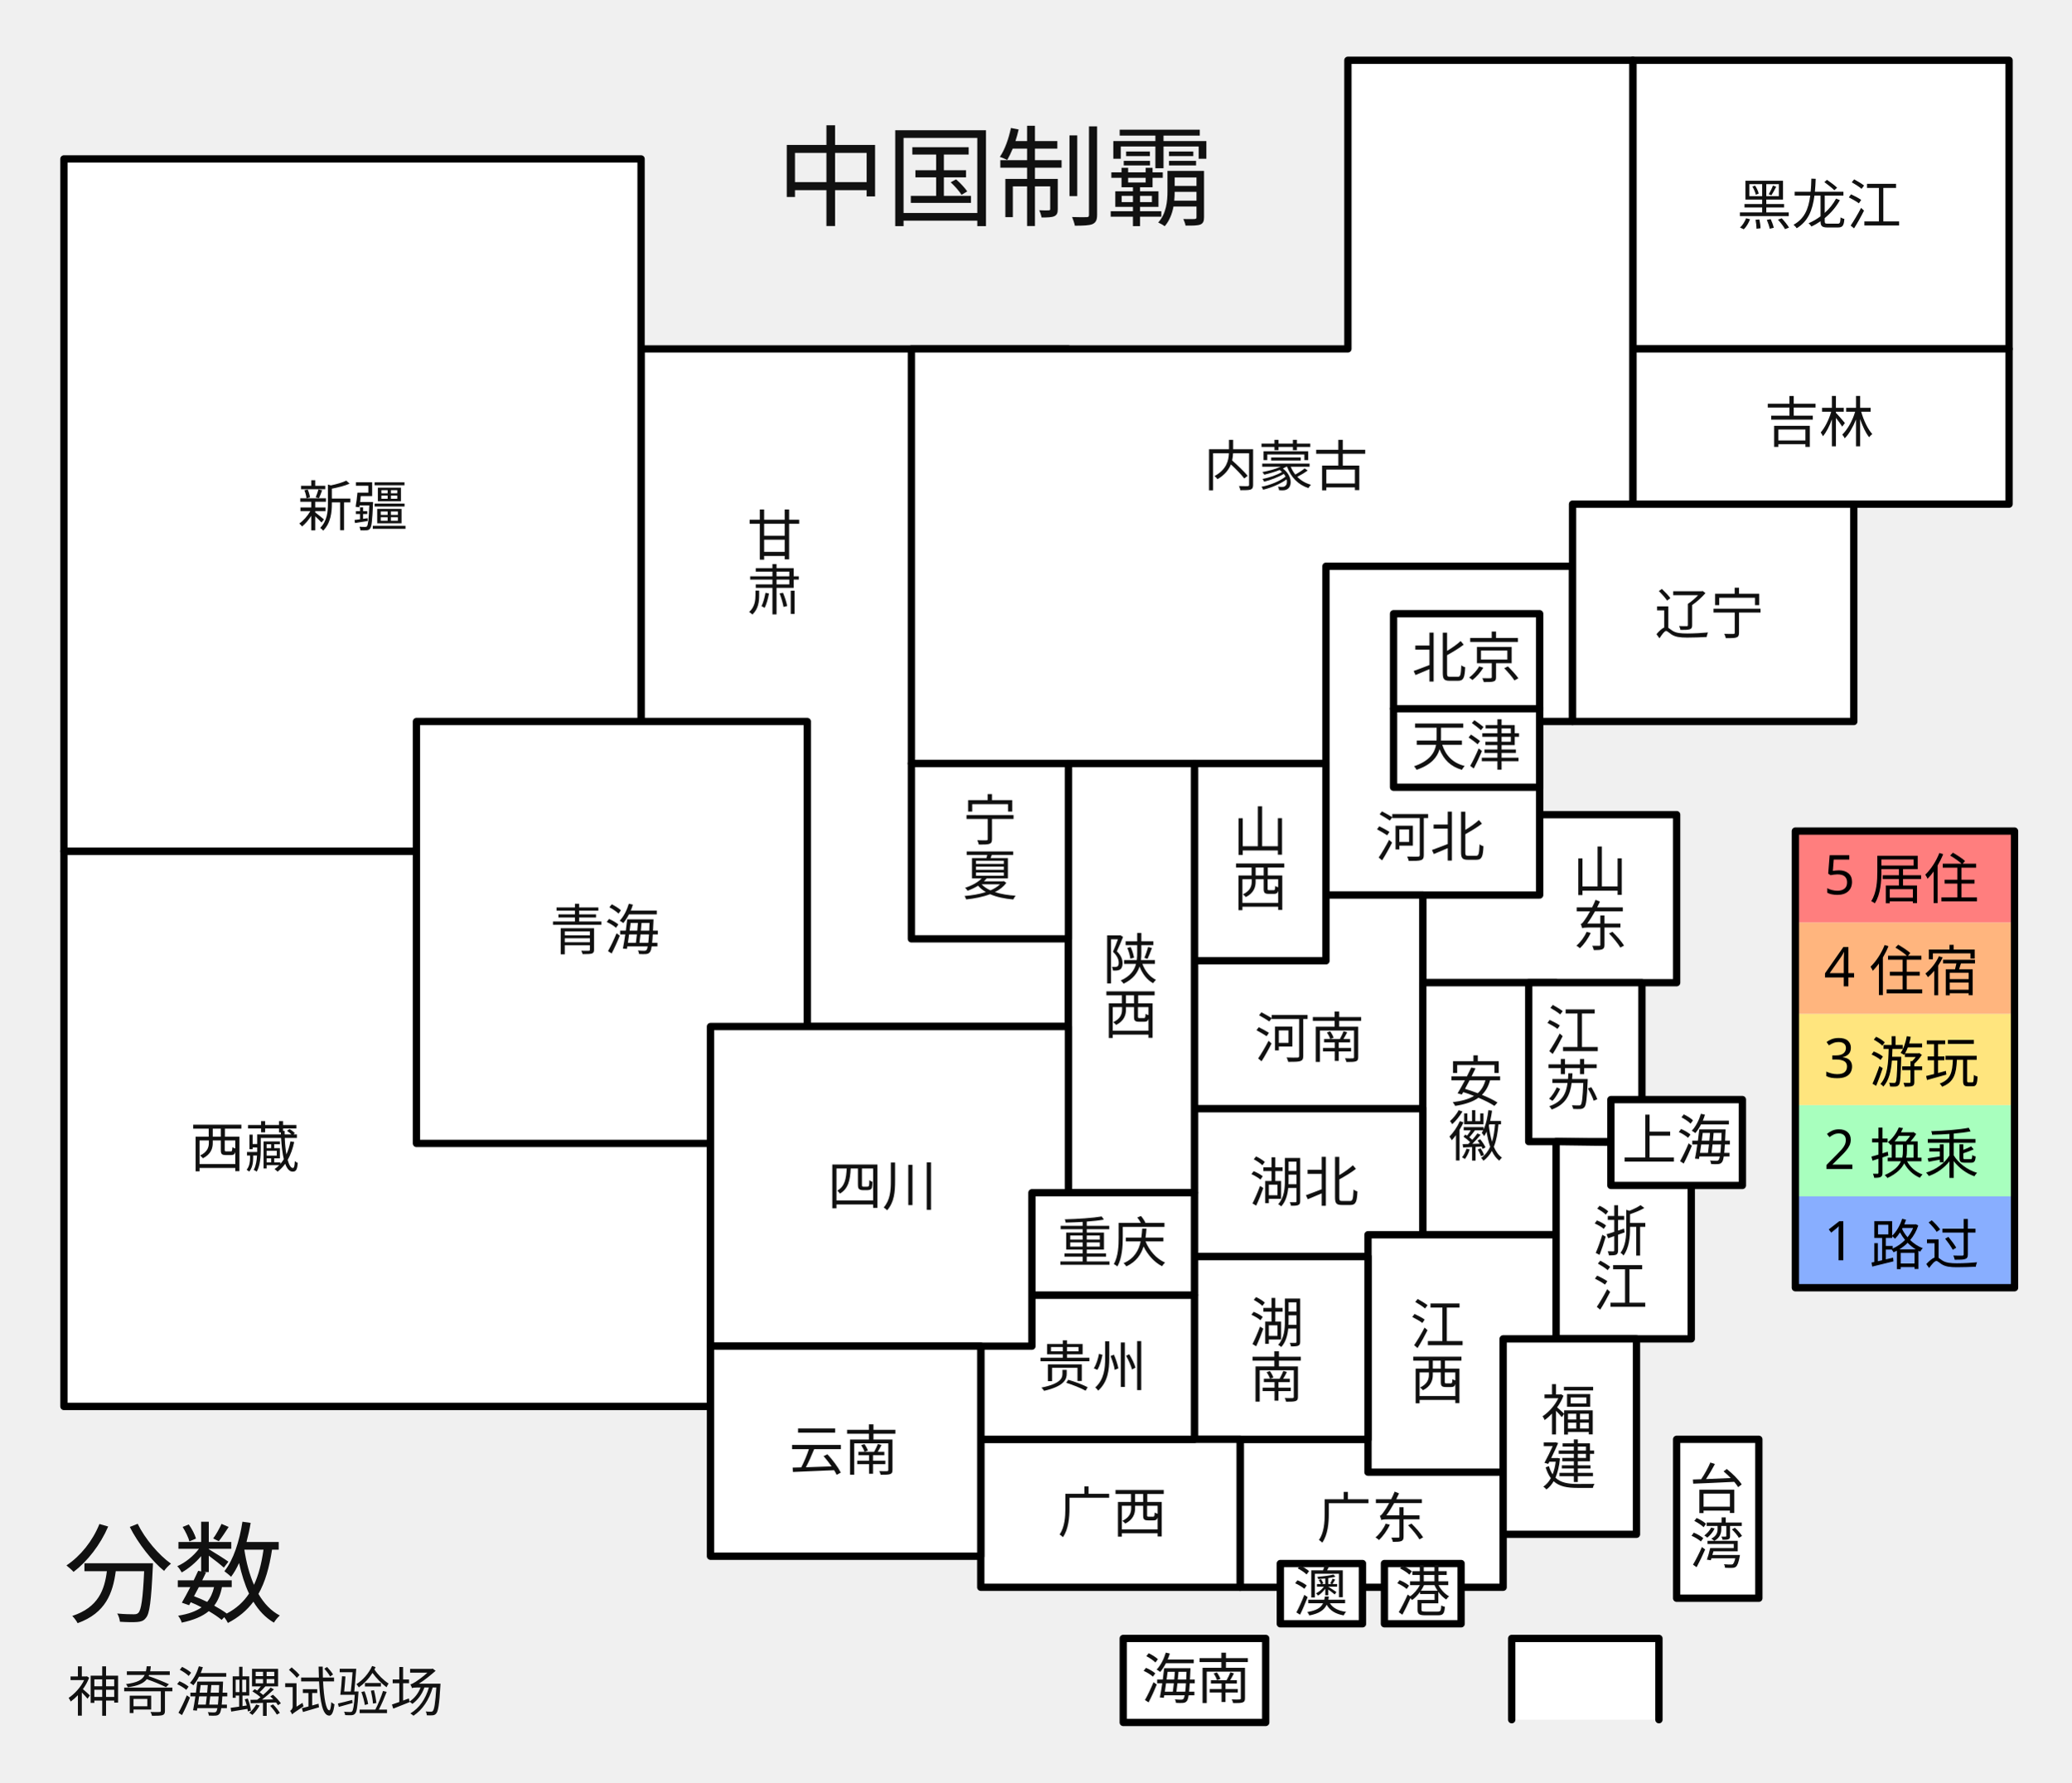
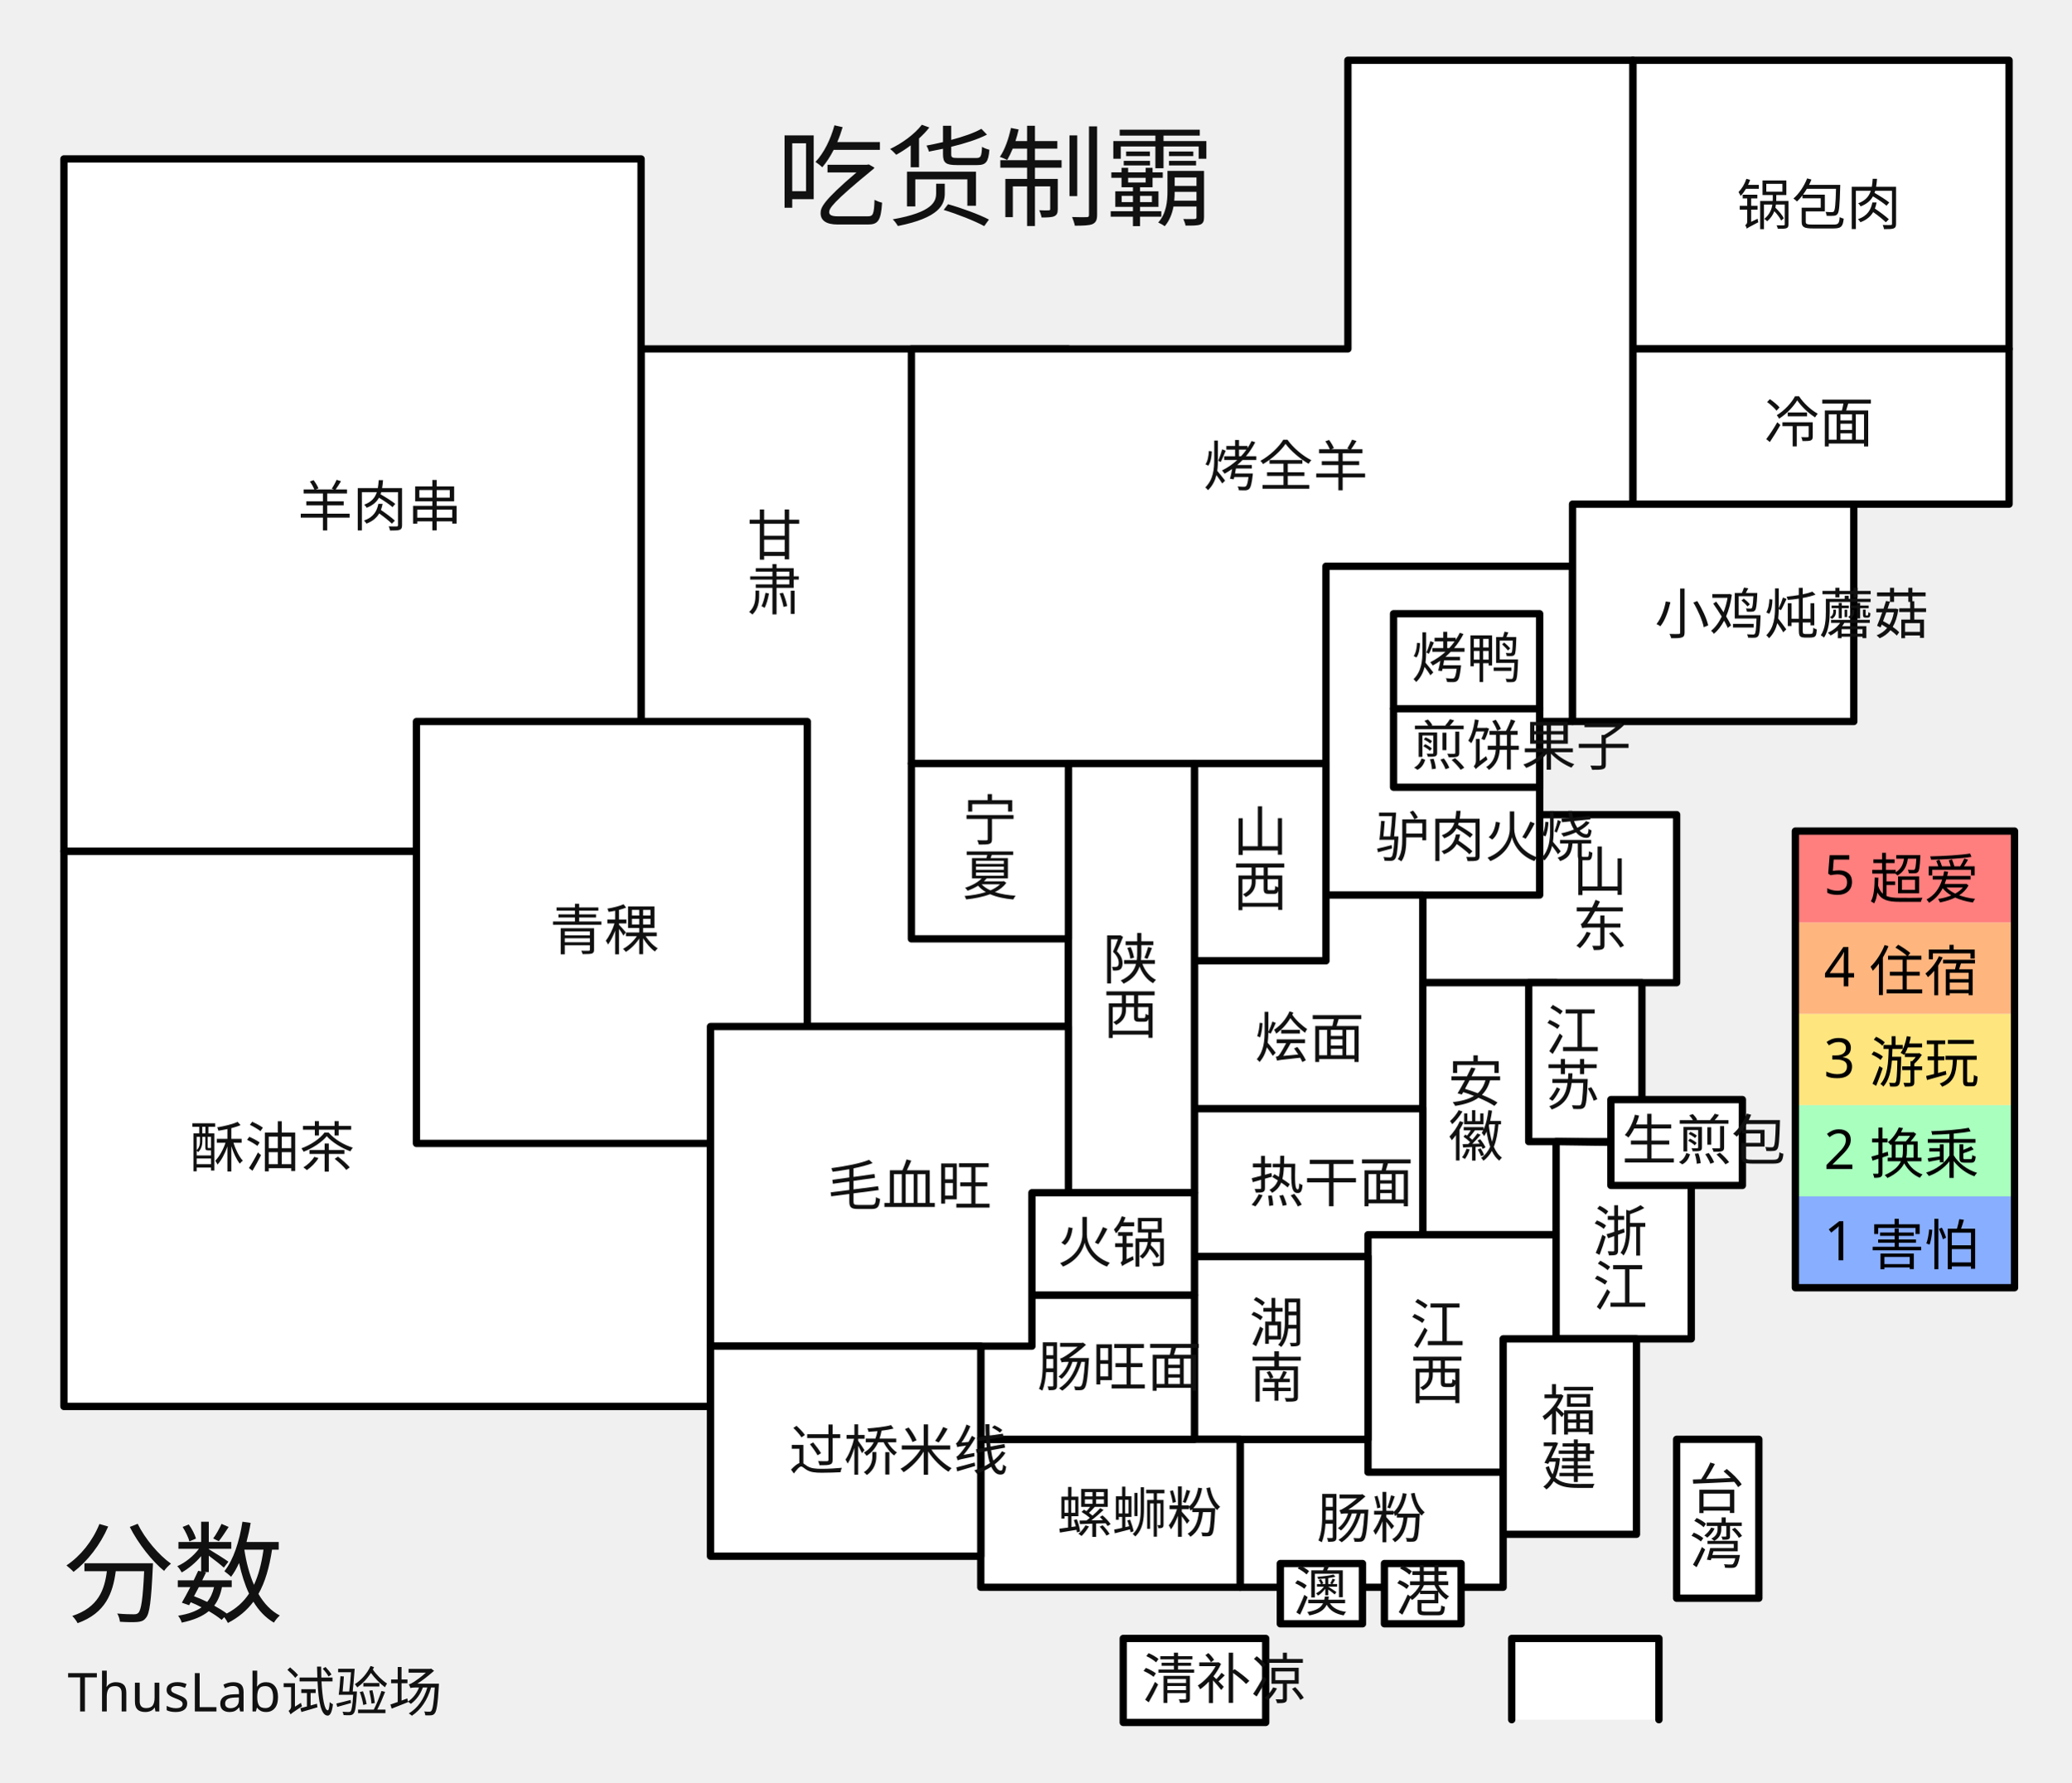
<svg xmlns="http://www.w3.org/2000/svg" version="1.1" id="图层_1" x="0px" y="0px" width="1134px" height="976px" viewBox="0 0 1134 976" style="enable-background:new 0 0 1134 976;" xml:space="preserve">
  <g id="地区">
-     <path id="黑龙江" style="fill-rule:evenodd;clip-rule:evenodd;fill:#FFFFFF;stroke:#000000;stroke-width:4;stroke-linecap:round;stroke-linejoin:round;" d="   M1100,33v158H894V33H1100z" />
-     <path id="甘肃" style="fill-rule:evenodd;clip-rule:evenodd;fill:#FFFFFF;stroke:#000000;stroke-width:4;stroke-linecap:round;stroke-linejoin:round;" d="   M585,191v371H351V191H585z" />
-     <path id="吉林" style="fill-rule:evenodd;clip-rule:evenodd;fill:#FFFFFF;stroke:#000000;stroke-width:4;stroke-linecap:round;stroke-linejoin:round;" d="   M894,191v85h206v-85H894z" />
-     <path id="内蒙古" style="fill-rule:evenodd;clip-rule:evenodd;fill:#FFFFFF;stroke:#000000;stroke-width:4;stroke-linecap:round;stroke-linejoin:round;" d="   M894,33H738v158H499v227h227l168-108V33z" />
-     <path id="山东" style="fill-rule:evenodd;clip-rule:evenodd;fill:#FFFFFF;stroke:#000000;stroke-width:4;stroke-linecap:round;stroke-linejoin:round;" d="   M779,446v92h139v-92H779z" />
-     <path id="河北" style="fill-rule:evenodd;clip-rule:evenodd;fill:#FFFFFF;stroke:#000000;stroke-width:4;stroke-linecap:round;stroke-linejoin:round;" d="   M861,310H726v180h117v-95h18V310z" />
-     <rect id="北京" x="763" y="336" style="fill-rule:evenodd;clip-rule:evenodd;fill:#FFFFFF;stroke:#000000;stroke-width:4;stroke-linecap:round;stroke-linejoin:round;" width="80" height="52" />
-     <path id="天津" style="fill-rule:evenodd;clip-rule:evenodd;fill:#FFFFFF;stroke:#000000;stroke-width:4;stroke-linecap:round;stroke-linejoin:round;" d="   M763,388h80v43h-80V388z" />
-     <path id="西藏" style="fill-rule:evenodd;clip-rule:evenodd;fill:#FFFFFF;stroke:#000000;stroke-width:4;stroke-linecap:round;stroke-linejoin:round;" d="   M389,770H35V466h354V770z" />
-     <path id="新疆" style="fill-rule:evenodd;clip-rule:evenodd;fill:#FFFFFF;stroke:#000000;stroke-width:4;stroke-linecap:round;stroke-linejoin:round;" d="   M35,466V87h316v379H35z" />
-     <path id="河南" style="fill-rule:evenodd;clip-rule:evenodd;fill:#FFFFFF;stroke:#000000;stroke-width:4;stroke-linecap:round;stroke-linejoin:round;" d="   M779,490H654v117h125V490z" />
-     <path id="安徽" style="fill-rule:evenodd;clip-rule:evenodd;fill:#FFFFFF;stroke:#000000;stroke-width:4;stroke-linecap:round;stroke-linejoin:round;" d="   M852,538h-73v138h73V538z" />
-     <path id="山西" style="fill-rule:evenodd;clip-rule:evenodd;fill:#FFFFFF;stroke:#000000;stroke-width:4;stroke-linecap:round;stroke-linejoin:round;" d="   M654,418v108h72V418H654z" />
-     <path id="湖北" style="fill-rule:evenodd;clip-rule:evenodd;fill:#FFFFFF;stroke:#000000;stroke-width:4;stroke-linecap:round;stroke-linejoin:round;" d="   M779,688v-81H654v81H779z" />
-     <path id="青海" style="fill-rule:evenodd;clip-rule:evenodd;fill:#FFFFFF;stroke:#000000;stroke-width:4;stroke-linecap:round;stroke-linejoin:round;" d="   M442,626V395H228v231H442z" />
-     <path id="辽宁" style="fill-rule:evenodd;clip-rule:evenodd;fill:#FFFFFF;stroke:#000000;stroke-width:4;stroke-linecap:round;stroke-linejoin:round;" d="   M861,276v119h154V276H861z" />
-     <path id="广东" style="fill-rule:evenodd;clip-rule:evenodd;fill:#FFFFFF;stroke:#000000;stroke-width:4;stroke-linecap:round;stroke-linejoin:round;" d="   M823,788H679v81h144V788z" />
-     <path id="江苏" style="fill-rule:evenodd;clip-rule:evenodd;fill:#FFFFFF;stroke:#000000;stroke-width:4;stroke-linecap:round;stroke-linejoin:round;" d="   M899,538v87h-62v-87H899z" />
-     <path id="江西" style="fill-rule:evenodd;clip-rule:evenodd;fill:#FFFFFF;stroke:#000000;stroke-width:4;stroke-linecap:round;stroke-linejoin:round;" d="   M852,806V676H749v130H852z" />
-     <path id="浙江" style="fill-rule:evenodd;clip-rule:evenodd;fill:#FFFFFF;stroke:#000000;stroke-width:4;stroke-linecap:round;stroke-linejoin:round;" d="   M852,625l74,1v107h-74V625z" />
-     <path id="福建" style="fill-rule:evenodd;clip-rule:evenodd;fill:#FFFFFF;stroke:#000000;stroke-width:4;stroke-linecap:round;stroke-linejoin:round;" d="   M823,733v107h73V733H823z" />
-     <rect id="上海" x="882" y="602" style="fill-rule:evenodd;clip-rule:evenodd;fill:#FFFFFF;stroke:#000000;stroke-width:4;stroke-linecap:round;stroke-linejoin:round;" width="72" height="47" />
-     <path id="陕西" style="fill-rule:evenodd;clip-rule:evenodd;fill:#FFFFFF;stroke:#000000;stroke-width:4;stroke-linecap:round;stroke-linejoin:round;" d="   M585,653h69V418h-69V653z" />
-     <path id="湖南" style="fill-rule:evenodd;clip-rule:evenodd;fill:#FFFFFF;stroke:#000000;stroke-width:4;stroke-linecap:round;stroke-linejoin:round;" d="   M654,688h95v100h-95V688z" />
-     <path id="广西" style="fill-rule:evenodd;clip-rule:evenodd;fill:#FFFFFF;stroke:#000000;stroke-width:4;stroke-linecap:round;stroke-linejoin:round;" d="   M679,788H537v81h142V788z" />
-     <rect id="香港" x="758" y="856" style="fill-rule:evenodd;clip-rule:evenodd;fill:#FFFFFF;stroke:#000000;stroke-width:4;stroke-linecap:round;stroke-linejoin:round;" width="42" height="33" />
-     <rect id="澳门" x="701" y="856" style="fill-rule:evenodd;clip-rule:evenodd;fill:#FFFFFF;stroke:#000000;stroke-width:4;stroke-linecap:round;stroke-linejoin:round;" width="45" height="33" />
-     <path id="贵州" style="fill-rule:evenodd;clip-rule:evenodd;fill:#FFFFFF;stroke:#000000;stroke-width:4;stroke-linecap:round;stroke-linejoin:round;" d="   M654,709H537v79h117V709z" />
-     <rect id="重庆" x="565" y="653" style="fill-rule:evenodd;clip-rule:evenodd;fill:#FFFFFF;stroke:#000000;stroke-width:4;stroke-linecap:round;stroke-linejoin:round;" width="89" height="56" />
-     <path id="四川" style="fill-rule:evenodd;clip-rule:evenodd;fill:#FFFFFF;stroke:#000000;stroke-width:4;stroke-linecap:round;stroke-linejoin:round;" d="   M565,737v-84h20v-91H389v175H565z" />
-     <path id="云南" style="fill-rule:evenodd;clip-rule:evenodd;fill:#FFFFFF;stroke:#000000;stroke-width:4;stroke-linecap:round;stroke-linejoin:round;" d="   M537,737H389v115h148V737z" />
-     <path id="宁夏" style="fill-rule:evenodd;clip-rule:evenodd;fill:#FFFFFF;stroke:#000000;stroke-width:4;stroke-linecap:round;stroke-linejoin:round;" d="   M585,418h-86v96h86V418z" />
-     <rect id="台湾" x="918" y="788" style="fill-rule:evenodd;clip-rule:evenodd;fill:#FFFFFF;stroke:#000000;stroke-width:4;stroke-linecap:round;stroke-linejoin:round;" width="45" height="87" />
-     <rect id="海南" x="615" y="897" style="fill-rule:evenodd;clip-rule:evenodd;fill:#FFFFFF;stroke:#000000;stroke-width:4;stroke-linecap:round;stroke-linejoin:round;" width="78" height="46" />
+     <path id="锅包肉" style="fill-rule:evenodd;clip-rule:evenodd;fill:#FFFFFF;stroke:#000000;stroke-width:4;stroke-linecap:round;stroke-linejoin:round;" d="   M1100,33v158H894V33H1100z" />
+     <path id="牛肉面" style="fill-rule:evenodd;clip-rule:evenodd;fill:#FFFFFF;stroke:#000000;stroke-width:4;stroke-linecap:round;stroke-linejoin:round;" d="   M585,191v371H351V191H585z" />
+     <path id="冷面" style="fill-rule:evenodd;clip-rule:evenodd;fill:#FFFFFF;stroke:#000000;stroke-width:4;stroke-linecap:round;stroke-linejoin:round;" d="   M894,191v85h206v-85H894z" />
+     <path id="烤全羊" style="fill-rule:evenodd;clip-rule:evenodd;fill:#FFFFFF;stroke:#000000;stroke-width:4;stroke-linecap:round;stroke-linejoin:round;" d="   M894,33H738v158H499v227h227l168-108V33z" />
+     <path id="黄焖鸡" style="fill-rule:evenodd;clip-rule:evenodd;fill:#FFFFFF;stroke:#000000;stroke-width:4;stroke-linecap:round;stroke-linejoin:round;" d="   M779,446v92h139v-92H779z" />
+     <path id="驴肉火烧" style="fill-rule:evenodd;clip-rule:evenodd;fill:#FFFFFF;stroke:#000000;stroke-width:4;stroke-linecap:round;stroke-linejoin:round;" d="   M861,310H726v180h117v-95h18V310z" />
+     <rect id="烤鸭" x="763" y="336" style="fill-rule:evenodd;clip-rule:evenodd;fill:#FFFFFF;stroke:#000000;stroke-width:4;stroke-linecap:round;stroke-linejoin:round;" width="80" height="52" />
+     <path id="煎饼果子" style="fill-rule:evenodd;clip-rule:evenodd;fill:#FFFFFF;stroke:#000000;stroke-width:4;stroke-linecap:round;stroke-linejoin:round;" d="   M763,388h80v43h-80V388z" />
+     <path id="酥油茶" style="fill-rule:evenodd;clip-rule:evenodd;fill:#FFFFFF;stroke:#000000;stroke-width:4;stroke-linecap:round;stroke-linejoin:round;" d="   M389,770H35V466h354V770z" />
+     <path id="羊肉串" style="fill-rule:evenodd;clip-rule:evenodd;fill:#FFFFFF;stroke:#000000;stroke-width:4;stroke-linecap:round;stroke-linejoin:round;" d="   M35,466V87h316v379H35z" />
+     <path id="烩面" style="fill-rule:evenodd;clip-rule:evenodd;fill:#FFFFFF;stroke:#000000;stroke-width:4;stroke-linecap:round;stroke-linejoin:round;" d="   M779,490H654v117h125V490z" />
+     <path id="牛肉汤" style="fill-rule:evenodd;clip-rule:evenodd;fill:#FFFFFF;stroke:#000000;stroke-width:4;stroke-linecap:round;stroke-linejoin:round;" d="   M852,538h-73v138h73V538z" />
+     <path id="刀削面" style="fill-rule:evenodd;clip-rule:evenodd;fill:#FFFFFF;stroke:#000000;stroke-width:4;stroke-linecap:round;stroke-linejoin:round;" d="   M654,418v108h72V418H654z" />
+     <path id="热干面" style="fill-rule:evenodd;clip-rule:evenodd;fill:#FFFFFF;stroke:#000000;stroke-width:4;stroke-linecap:round;stroke-linejoin:round;" d="   M779,688v-81H654v81H779z" />
+     <path id="青稞" style="fill-rule:evenodd;clip-rule:evenodd;fill:#FFFFFF;stroke:#000000;stroke-width:4;stroke-linecap:round;stroke-linejoin:round;" d="   M442,626V395H228v231H442z" />
+     <path id="小鸡炖蘑菇" style="fill-rule:evenodd;clip-rule:evenodd;fill:#FFFFFF;stroke:#000000;stroke-width:4;stroke-linecap:round;stroke-linejoin:round;" d="   M861,276v119h154V276H861z" />
+     <path id="肠粉" style="fill-rule:evenodd;clip-rule:evenodd;fill:#FFFFFF;stroke:#000000;stroke-width:4;stroke-linecap:round;stroke-linejoin:round;" d="   M823,788H679v81h144V788z" />
+     <path id="大闸蟹" style="fill-rule:evenodd;clip-rule:evenodd;fill:#FFFFFF;stroke:#000000;stroke-width:4;stroke-linecap:round;stroke-linejoin:round;" d="   M899,538v87h-62v-87H899z" />
+     <path id="瓦罐汤" style="fill-rule:evenodd;clip-rule:evenodd;fill:#FFFFFF;stroke:#000000;stroke-width:4;stroke-linecap:round;stroke-linejoin:round;" d="   M852,806V676H749v130H852z" />
+     <path id="小笼包" style="fill-rule:evenodd;clip-rule:evenodd;fill:#FFFFFF;stroke:#000000;stroke-width:4;stroke-linecap:round;stroke-linejoin:round;" d="   M852,625l74,1v107h-74V625z" />
+     <path id="沙县小吃" style="fill-rule:evenodd;clip-rule:evenodd;fill:#FFFFFF;stroke:#000000;stroke-width:4;stroke-linecap:round;stroke-linejoin:round;" d="   M823,733v107h73V733H823z" />
+     <rect id="生煎包" x="882" y="602" style="fill-rule:evenodd;clip-rule:evenodd;fill:#FFFFFF;stroke:#000000;stroke-width:4;stroke-linecap:round;stroke-linejoin:round;" width="72" height="47" />
+     <path id="肉夹馍" style="fill-rule:evenodd;clip-rule:evenodd;fill:#FFFFFF;stroke:#000000;stroke-width:4;stroke-linecap:round;stroke-linejoin:round;" d="   M585,653h69V418h-69V653z" />
+     <path id="臭豆腐" style="fill-rule:evenodd;clip-rule:evenodd;fill:#FFFFFF;stroke:#000000;stroke-width:4;stroke-linecap:round;stroke-linejoin:round;" d="   M654,688h95v100h-95V688z" />
+     <path id="螺蛳粉" style="fill-rule:evenodd;clip-rule:evenodd;fill:#FFFFFF;stroke:#000000;stroke-width:4;stroke-linecap:round;stroke-linejoin:round;" d="   M679,788H537v81h142V788z" />
+     <rect id="鸡蛋仔" x="758" y="856" style="fill-rule:evenodd;clip-rule:evenodd;fill:#FFFFFF;stroke:#000000;stroke-width:4;stroke-linecap:round;stroke-linejoin:round;" width="42" height="33" />
+     <rect id="蛋挞" x="701" y="856" style="fill-rule:evenodd;clip-rule:evenodd;fill:#FFFFFF;stroke:#000000;stroke-width:4;stroke-linecap:round;stroke-linejoin:round;" width="45" height="33" />
+     <path id="肠旺面" style="fill-rule:evenodd;clip-rule:evenodd;fill:#FFFFFF;stroke:#000000;stroke-width:4;stroke-linecap:round;stroke-linejoin:round;" d="   M654,709H537v79h117V709z" />
+     <rect id="火锅" x="565" y="653" style="fill-rule:evenodd;clip-rule:evenodd;fill:#FFFFFF;stroke:#000000;stroke-width:4;stroke-linecap:round;stroke-linejoin:round;" width="89" height="56" />
+     <path id="毛血旺" style="fill-rule:evenodd;clip-rule:evenodd;fill:#FFFFFF;stroke:#000000;stroke-width:4;stroke-linecap:round;stroke-linejoin:round;" d="   M565,737v-84h20v-91H389v175H565z" />
+     <path id="过桥米线" style="fill-rule:evenodd;clip-rule:evenodd;fill:#FFFFFF;stroke:#000000;stroke-width:4;stroke-linecap:round;stroke-linejoin:round;" d="   M537,737H389v115h148V737z" />
+     <path id="羊杂碎" style="fill-rule:evenodd;clip-rule:evenodd;fill:#FFFFFF;stroke:#000000;stroke-width:4;stroke-linecap:round;stroke-linejoin:round;" d="   M585,418h-86v96h86V418z" />
+     <rect id="卤肉饭" x="918" y="788" style="fill-rule:evenodd;clip-rule:evenodd;fill:#FFFFFF;stroke:#000000;stroke-width:4;stroke-linecap:round;stroke-linejoin:round;" width="45" height="87" />
+     <rect id="清补凉" x="615" y="897" style="fill-rule:evenodd;clip-rule:evenodd;fill:#FFFFFF;stroke:#000000;stroke-width:4;stroke-linecap:round;stroke-linejoin:round;" width="78" height="46" />
    <polyline id="曾母暗沙_00000139999141534960862240000009738157315670908301_" style="fill-rule:evenodd;clip-rule:evenodd;fill:#FFFFFF;stroke:#000000;stroke-width:4;stroke-linecap:round;stroke-linejoin:round;" points="   827.7,941.5 827.7,897 908.3,897 908.3,941.5  " />
  </g>
  <g id="地名">
-     <text x="659" y="266" style="fill:#111111; font-family:'Tensentype-JiaLiDaYuanJF'; font-size:30px;">内蒙古</text>
-     <text x="951" y="123" style="fill:#111111; font-family:'Tensentype-JiaLiDaYuanJF'; font-size:30px;">黑龙江</text>
-     <text x="966" y="242" style="fill:#111111; font-family:'Tensentype-JiaLiDaYuanJF'; font-size:30px;">吉林</text>
-     <text x="906" y="347" style="fill:#111111; font-family:'Tensentype-JiaLiDaYuanJF'; font-size:30px;">辽宁</text>
-     <text x="773" y="371" style="fill:#111111; font-family:'Tensentype-JiaLiDaYuanJF'; font-size:30px;">北京</text>
-     <text x="773" y="419" style="fill:#111111; font-family:'Tensentype-JiaLiDaYuanJF'; font-size:30px;">天津</text>
-     <text x="753" y="469" style="fill:#111111; font-family:'Tensentype-JiaLiDaYuanJF'; font-size:30px;">河北</text>
+     <text x="659" y="266" style="fill:#111111; font-family:'Tensentype-JiaLiDaYuanJF'; font-size:30px;">烤全羊</text>
+     <text x="951" y="123" style="fill:#111111; font-family:'Tensentype-JiaLiDaYuanJF'; font-size:30px;">锅包肉</text>
+     <text x="966" y="242" style="fill:#111111; font-family:'Tensentype-JiaLiDaYuanJF'; font-size:30px;">冷面</text>
+     <text x="906" y="347" style="fill:#111111; font-family:'Tensentype-JiaLiDaYuanJF'; font-size:30px;">小鸡炖蘑菇</text>
+     <text x="773" y="371" style="fill:#111111; font-family:'Tensentype-JiaLiDaYuanJF'; font-size:30px;">烤鸭</text>
+     <text x="773" y="419" style="fill:#111111; font-family:'Tensentype-JiaLiDaYuanJF'; font-size:30px;">煎饼果子</text>
+     <text x="753" y="469" style="fill:#111111; font-family:'Tensentype-JiaLiDaYuanJF'; font-size:30px;">驴肉火烧</text>
    <text x="861" y="488" style="fill:#111111; font-family:'Tensentype-JiaLiDaYuanJF'; font-size:30px;">山</text>
    <text x="861" y="518" style="fill:#111111; font-family:'Tensentype-JiaLiDaYuanJF'; font-size:30px;">东</text>
-     <text x="687" y="579" style="fill:#111111; font-family:'Tensentype-JiaLiDaYuanJF'; font-size:30px;">河南</text>
-     <text x="684" y="658" style="fill:#111111; font-family:'Tensentype-JiaLiDaYuanJF'; font-size:30px;">湖北</text>
+     <text x="687" y="579" style="fill:#111111; font-family:'Tensentype-JiaLiDaYuanJF'; font-size:30px;">烩面</text>
+     <text x="684" y="658" style="fill:#111111; font-family:'Tensentype-JiaLiDaYuanJF'; font-size:30px;">热干面</text>
    <text x="684" y="735" style="fill:#111111; font-family:'Tensentype-JiaLiDaYuanJF'; font-size:30px;">湖</text>
    <text x="684" y="765" style="fill:#111111; font-family:'Tensentype-JiaLiDaYuanJF'; font-size:30px;">南</text>
    <text x="846" y="575" style="fill:#111111; font-family:'Tensentype-JiaLiDaYuanJF'; font-size:30px;">江</text>
    <text x="846" y="605" style="fill:#111111; font-family:'Tensentype-JiaLiDaYuanJF'; font-size:30px;">苏</text>
-     <text x="888" y="635" style="fill:#111111; font-family:'Tensentype-JiaLiDaYuanJF'; font-size:30px;">上海</text>
+     <text x="888" y="635" style="fill:#111111; font-family:'Tensentype-JiaLiDaYuanJF'; font-size:30px;">生煎包</text>
    <text x="872" y="685" style="fill:#111111; font-family:'Tensentype-JiaLiDaYuanJF'; font-size:30px;">浙</text>
    <text x="872" y="715" style="fill:#111111; font-family:'Tensentype-JiaLiDaYuanJF'; font-size:30px;">江</text>
    <text x="844" y="783" style="fill:#111111; font-family:'Tensentype-JiaLiDaYuanJF'; font-size:30px;">福</text>
    <text x="844" y="813" style="fill:#111111; font-family:'Tensentype-JiaLiDaYuanJF'; font-size:30px;">建</text>
    <text x="925" y="826" style="fill:#111111; font-family:'Tensentype-JiaLiDaYuanJF'; font-size:30px;">台</text>
    <text x="925" y="856" style="fill:#111111; font-family:'Tensentype-JiaLiDaYuanJF'; font-size:30px;">湾</text>
-     <text x="625" y="930" style="fill:#111111; font-family:'Tensentype-JiaLiDaYuanJF'; font-size:30px;">海南</text>
-     <text x="721" y="842" style="fill:#111111; font-family:'Tensentype-JiaLiDaYuanJF'; font-size:30px;">广东</text>
+     <text x="625" y="930" style="fill:#111111; font-family:'Tensentype-JiaLiDaYuanJF'; font-size:30px;">清补凉</text>
+     <text x="721" y="842" style="fill:#111111; font-family:'Tensentype-JiaLiDaYuanJF'; font-size:30px;">肠粉</text>
    <text x="772" y="736" style="fill:#111111; font-family:'Tensentype-JiaLiDaYuanJF'; font-size:30px;">江</text>
    <text x="772" y="766" style="fill:#111111; font-family:'Tensentype-JiaLiDaYuanJF'; font-size:30px;">西</text>
    <text x="793" y="603" style="fill:#111111; font-family:'Tensentype-JiaLiDaYuanJF'; font-size:30px;">安</text>
    <text x="793" y="633" style="fill:#111111; font-family:'Tensentype-JiaLiDaYuanJF'; font-size:30px;">徽</text>
    <text x="675" y="466" style="fill:#111111; font-family:'Tensentype-JiaLiDaYuanJF'; font-size:30px;">山</text>
    <text x="675" y="496" style="fill:#111111; font-family:'Tensentype-JiaLiDaYuanJF'; font-size:30px;">西</text>
    <text x="604" y="536" style="fill:#111111; font-family:'Tensentype-JiaLiDaYuanJF'; font-size:30px;">陕</text>
    <text x="604" y="566" style="fill:#111111; font-family:'Tensentype-JiaLiDaYuanJF'; font-size:30px;">西</text>
    <text x="527" y="460" style="fill:#111111; font-family:'Tensentype-JiaLiDaYuanJF'; font-size:30px;">宁</text>
    <text x="527" y="490" style="fill:#111111; font-family:'Tensentype-JiaLiDaYuanJF'; font-size:30px;">夏</text>
    <text x="409" y="304" style="fill:#111111; font-family:'Tensentype-JiaLiDaYuanJF'; font-size:30px;">甘</text>
    <text x="409" y="334" style="fill:#111111; font-family:'Tensentype-JiaLiDaYuanJF'; font-size:30px;">肃</text>
-     <text x="301" y="520" style="fill:#111111; font-family:'Tensentype-JiaLiDaYuanJF'; font-size:30px;">青海</text>
-     <text x="453" y="660" style="fill:#111111; font-family:'Tensentype-JiaLiDaYuanJF'; font-size:30px;">四川</text>
-     <text x="432" y="805" style="fill:#111111; font-family:'Tensentype-JiaLiDaYuanJF'; font-size:30px;">云南</text>
-     <text x="579" y="839" style="fill:#111111; font-family:'Tensentype-JiaLiDaYuanJF'; font-size:30px;">广西</text>
-     <text x="568" y="759" style="fill:#111111; font-family:'Tensentype-JiaLiDaYuanJF'; font-size:30px;">贵州</text>
-     <text x="579" y="691" style="fill:#111111; font-family:'Tensentype-JiaLiDaYuanJF'; font-size:30px;">重庆</text>
-     <text x="104" y="639" style="fill:#111111; font-family:'Tensentype-JiaLiDaYuanJF'; font-size:30px;">西藏</text>
-     <text x="163" y="288" style="fill:#111111; font-family:'Tensentype-JiaLiDaYuanJF'; font-size:30px;">新疆</text>
+     <text x="301" y="520" style="fill:#111111; font-family:'Tensentype-JiaLiDaYuanJF'; font-size:30px;">青稞</text>
+     <text x="453" y="660" style="fill:#111111; font-family:'Tensentype-JiaLiDaYuanJF'; font-size:30px;">毛血旺</text>
+     <text x="432" y="805" style="fill:#111111; font-family:'Tensentype-JiaLiDaYuanJF'; font-size:30px;">过桥米线</text>
+     <text x="579" y="839" style="fill:#111111; font-family:'Tensentype-JiaLiDaYuanJF'; font-size:30px;">螺蛳粉</text>
+     <text x="568" y="759" style="fill:#111111; font-family:'Tensentype-JiaLiDaYuanJF'; font-size:30px;">肠旺面</text>
+     <text x="579" y="691" style="fill:#111111; font-family:'Tensentype-JiaLiDaYuanJF'; font-size:30px;">火锅</text>
+     <text x="104" y="639" style="fill:#111111; font-family:'Tensentype-JiaLiDaYuanJF'; font-size:30px;">酥油茶</text>
+     <text x="163" y="288" style="fill:#111111; font-family:'Tensentype-JiaLiDaYuanJF'; font-size:30px;">羊肉串</text>
    <text x="764" y="882" style="fill:#111111; font-family:'Tensentype-JiaLiDaYuanJF'; font-size:30px;">港</text>
    <text x="708" y="882" style="fill:#111111; font-family:'Tensentype-JiaLiDaYuanJF'; font-size:30px;">澳</text>
  </g>
-   <text x="425" y="119" style="fill:#111111; font-family:'Tensentype-JiaLiDaYuanJF'; font-size:60px;">中国制霸</text>
-   <text id="神奇海螺" x="37" y="937" style="fill:#111111; font-family:'Tensentype-JiaLiDaYuanJF'; font-size:29.42px;">神奇海螺试验场</text>
+   <text x="425" y="119" style="fill:#111111; font-family:'Tensentype-JiaLiDaYuanJF'; font-size:60px;">吃货制霸</text>
+   <text id="ThusLab" x="37" y="937" style="fill:#111111; font-family:'Tensentype-JiaLiDaYuanJF'; font-size:29.42px;">ThusLab试验场</text>
  <text id="分数" transform="matrix(1 0 0 1 35 883.5577)" style="fill:#111111; font-family:'Tensentype-JiaLiDaYuanJF'; font-size:60px;">分数</text>
  <g id="等级">
    <rect x="983" y="655" style="fill-rule:evenodd;clip-rule:evenodd;fill:#88AEFF;" width="120" height="50" />
    <rect x="983" y="605" style="fill-rule:evenodd;clip-rule:evenodd;fill:#A8FFBE;" width="120" height="50" />
    <rect x="983" y="555" style="fill-rule:evenodd;clip-rule:evenodd;fill:#FFE57E;" width="120" height="50" />
    <rect x="983" y="505" style="fill-rule:evenodd;clip-rule:evenodd;fill:#FFB57E;" width="120" height="50" />
    <rect x="983" y="455" style="fill-rule:evenodd;clip-rule:evenodd;fill:#FF7E7E;" width="120" height="50" />
    <rect x="983" y="455" style="fill:none;stroke:#000000;stroke-width:4;stroke-linecap:round;stroke-linejoin:round;stroke-miterlimit:10;" width="120" height="250" />
-     <text transform="matrix(1 0 0 1 998.5709 489.6172)" style="font-family:'Tensentype-JiaLiDaYuanJ'; font-size:30px;">5 居住</text>
+     <text transform="matrix(1 0 0 1 998.5709 489.6172)" style="font-family:'Tensentype-JiaLiDaYuanJ'; font-size:30px;">5 超爱</text>
    <text transform="matrix(1 0 0 1 998.6002 540.0001)" style="font-family:'Tensentype-JiaLiDaYuanJ'; font-size:30px;">4 住宿</text>
    <text transform="matrix(1 0 0 1 998.6002 590.0001)" style="font-family:'Tensentype-JiaLiDaYuanJ'; font-size:30px;">3 游玩</text>
    <text transform="matrix(1 0 0 1 998.6002 640.0001)" style="font-family:'Tensentype-JiaLiDaYuanJ'; font-size:30px;">2 换乘</text>
-     <text transform="matrix(1 0 0 1 998.6002 690.0001)" style="font-family:'Tensentype-JiaLiDaYuanJ'; font-size:30px;">1 路过</text>
+     <text transform="matrix(1 0 0 1 998.6002 690.0001)" style="font-family:'Tensentype-JiaLiDaYuanJ'; font-size:30px;">1 害怕</text>
  </g>
</svg>
